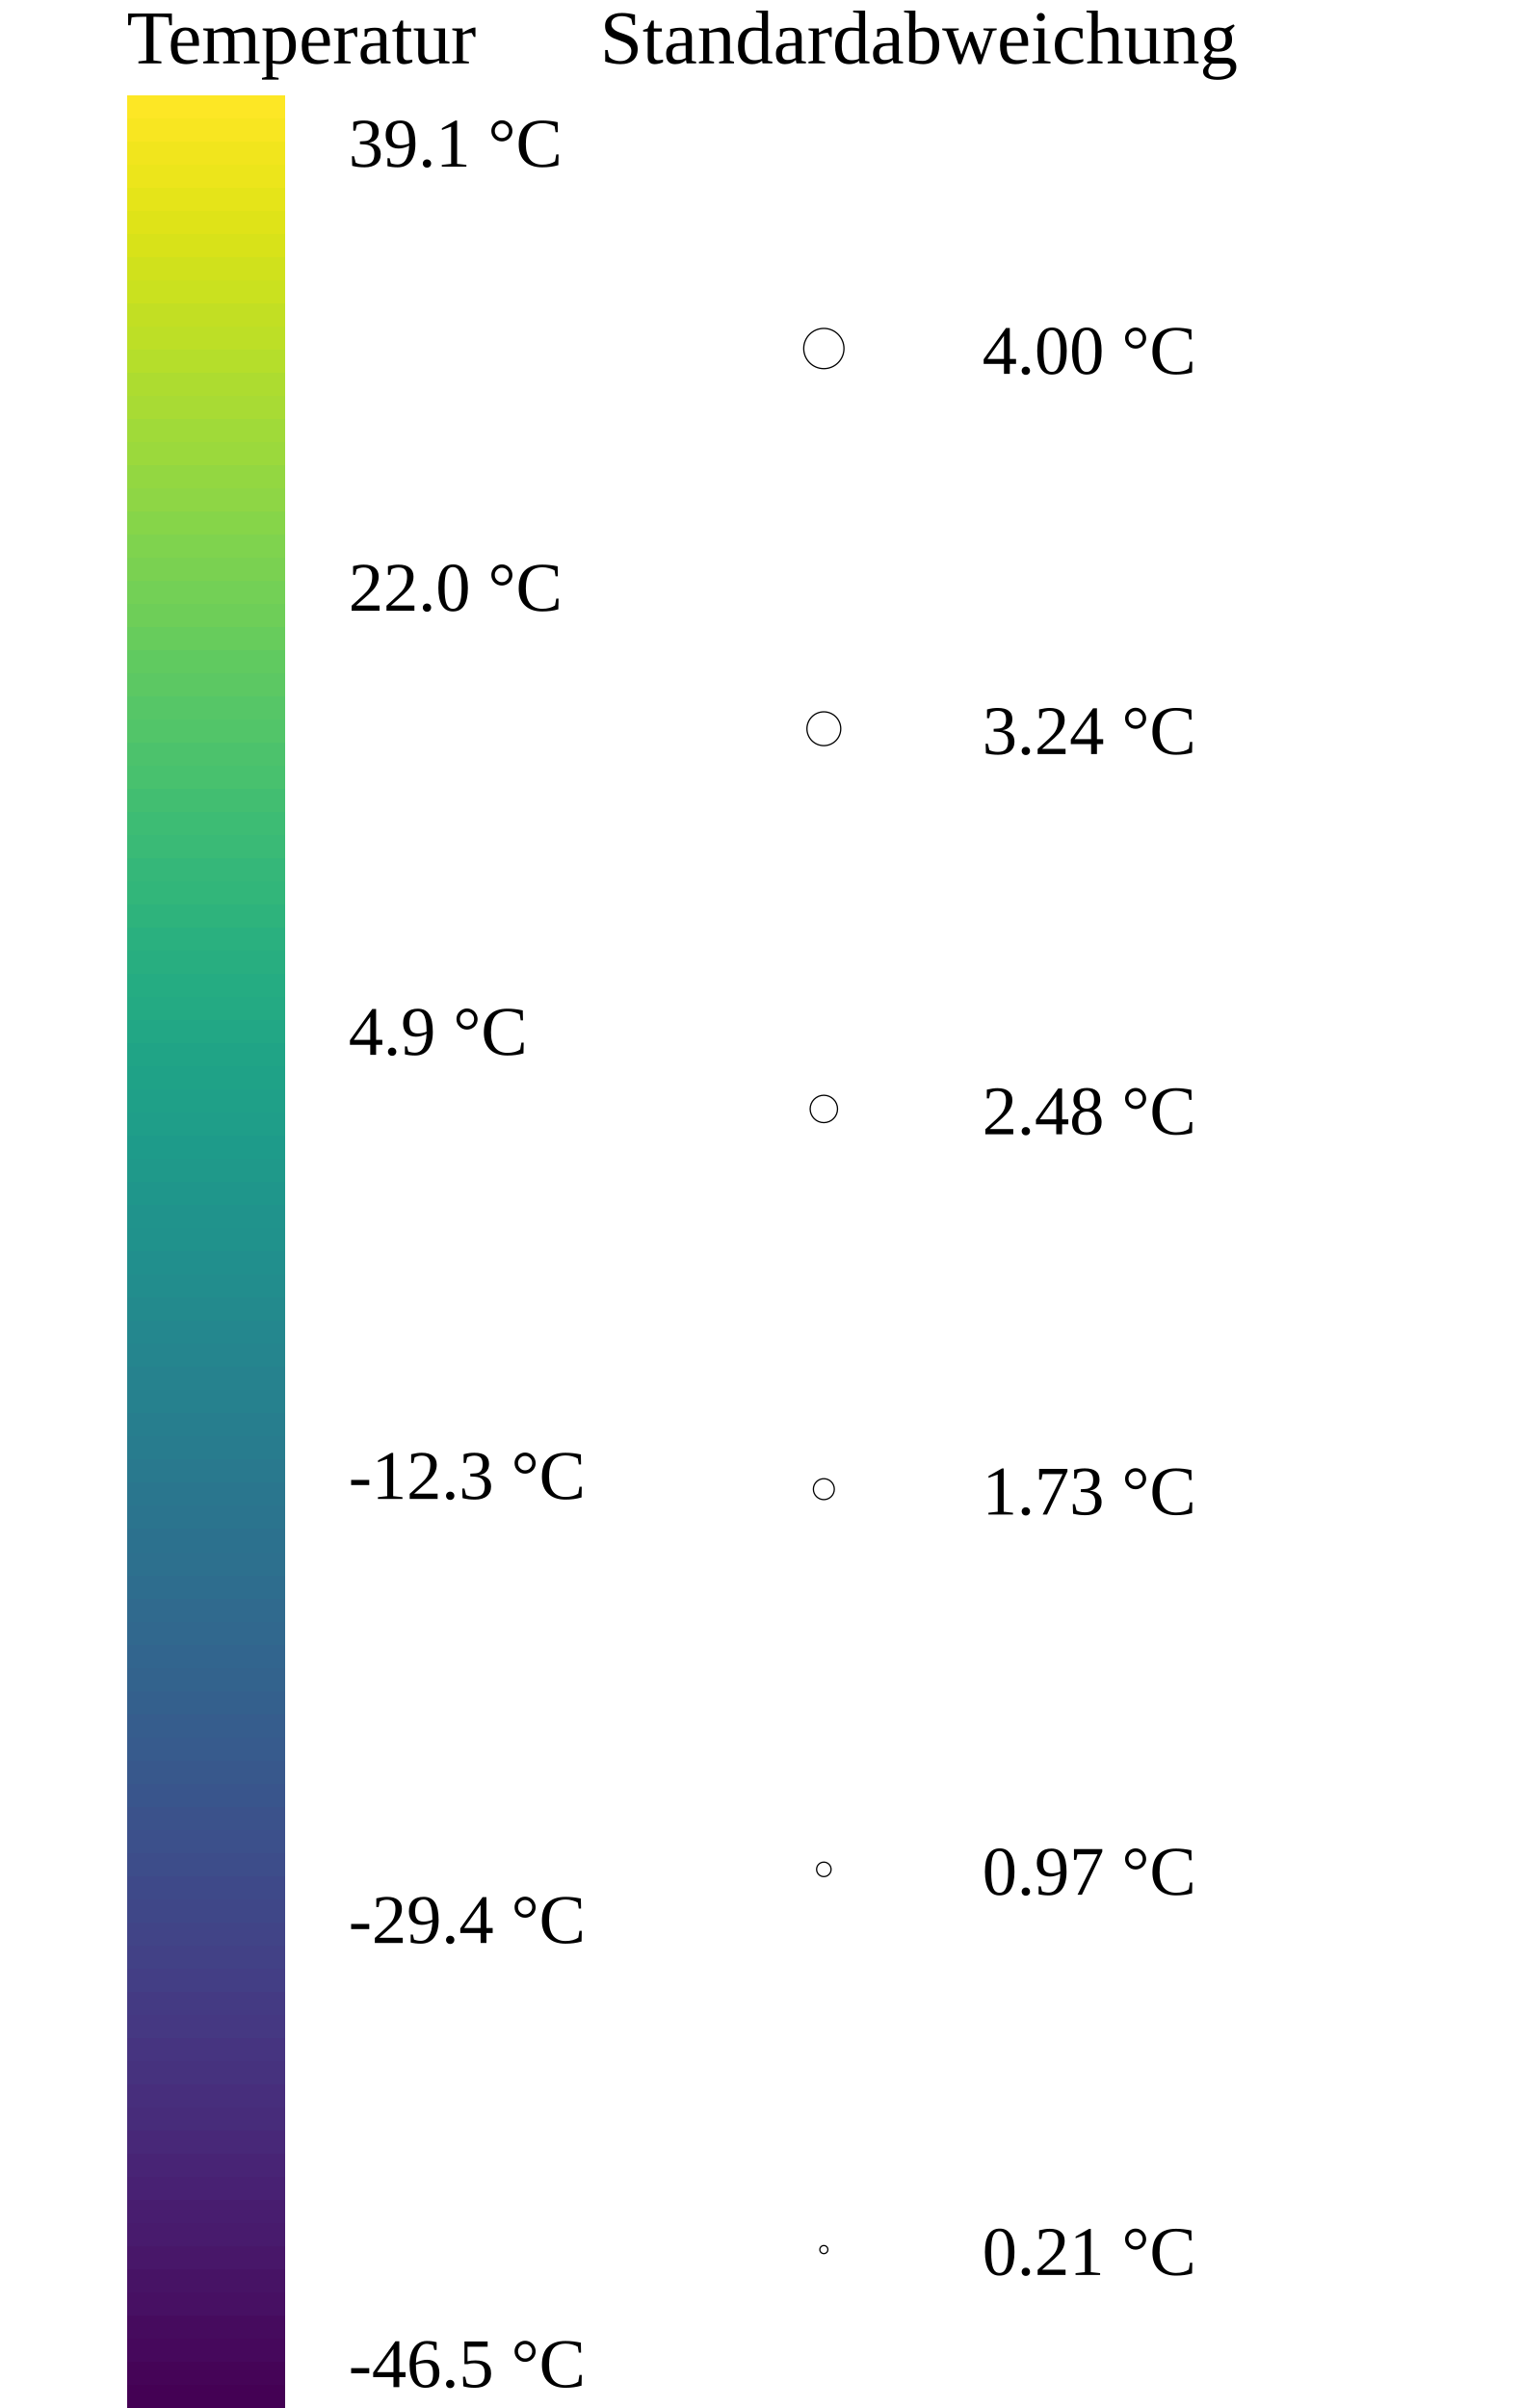
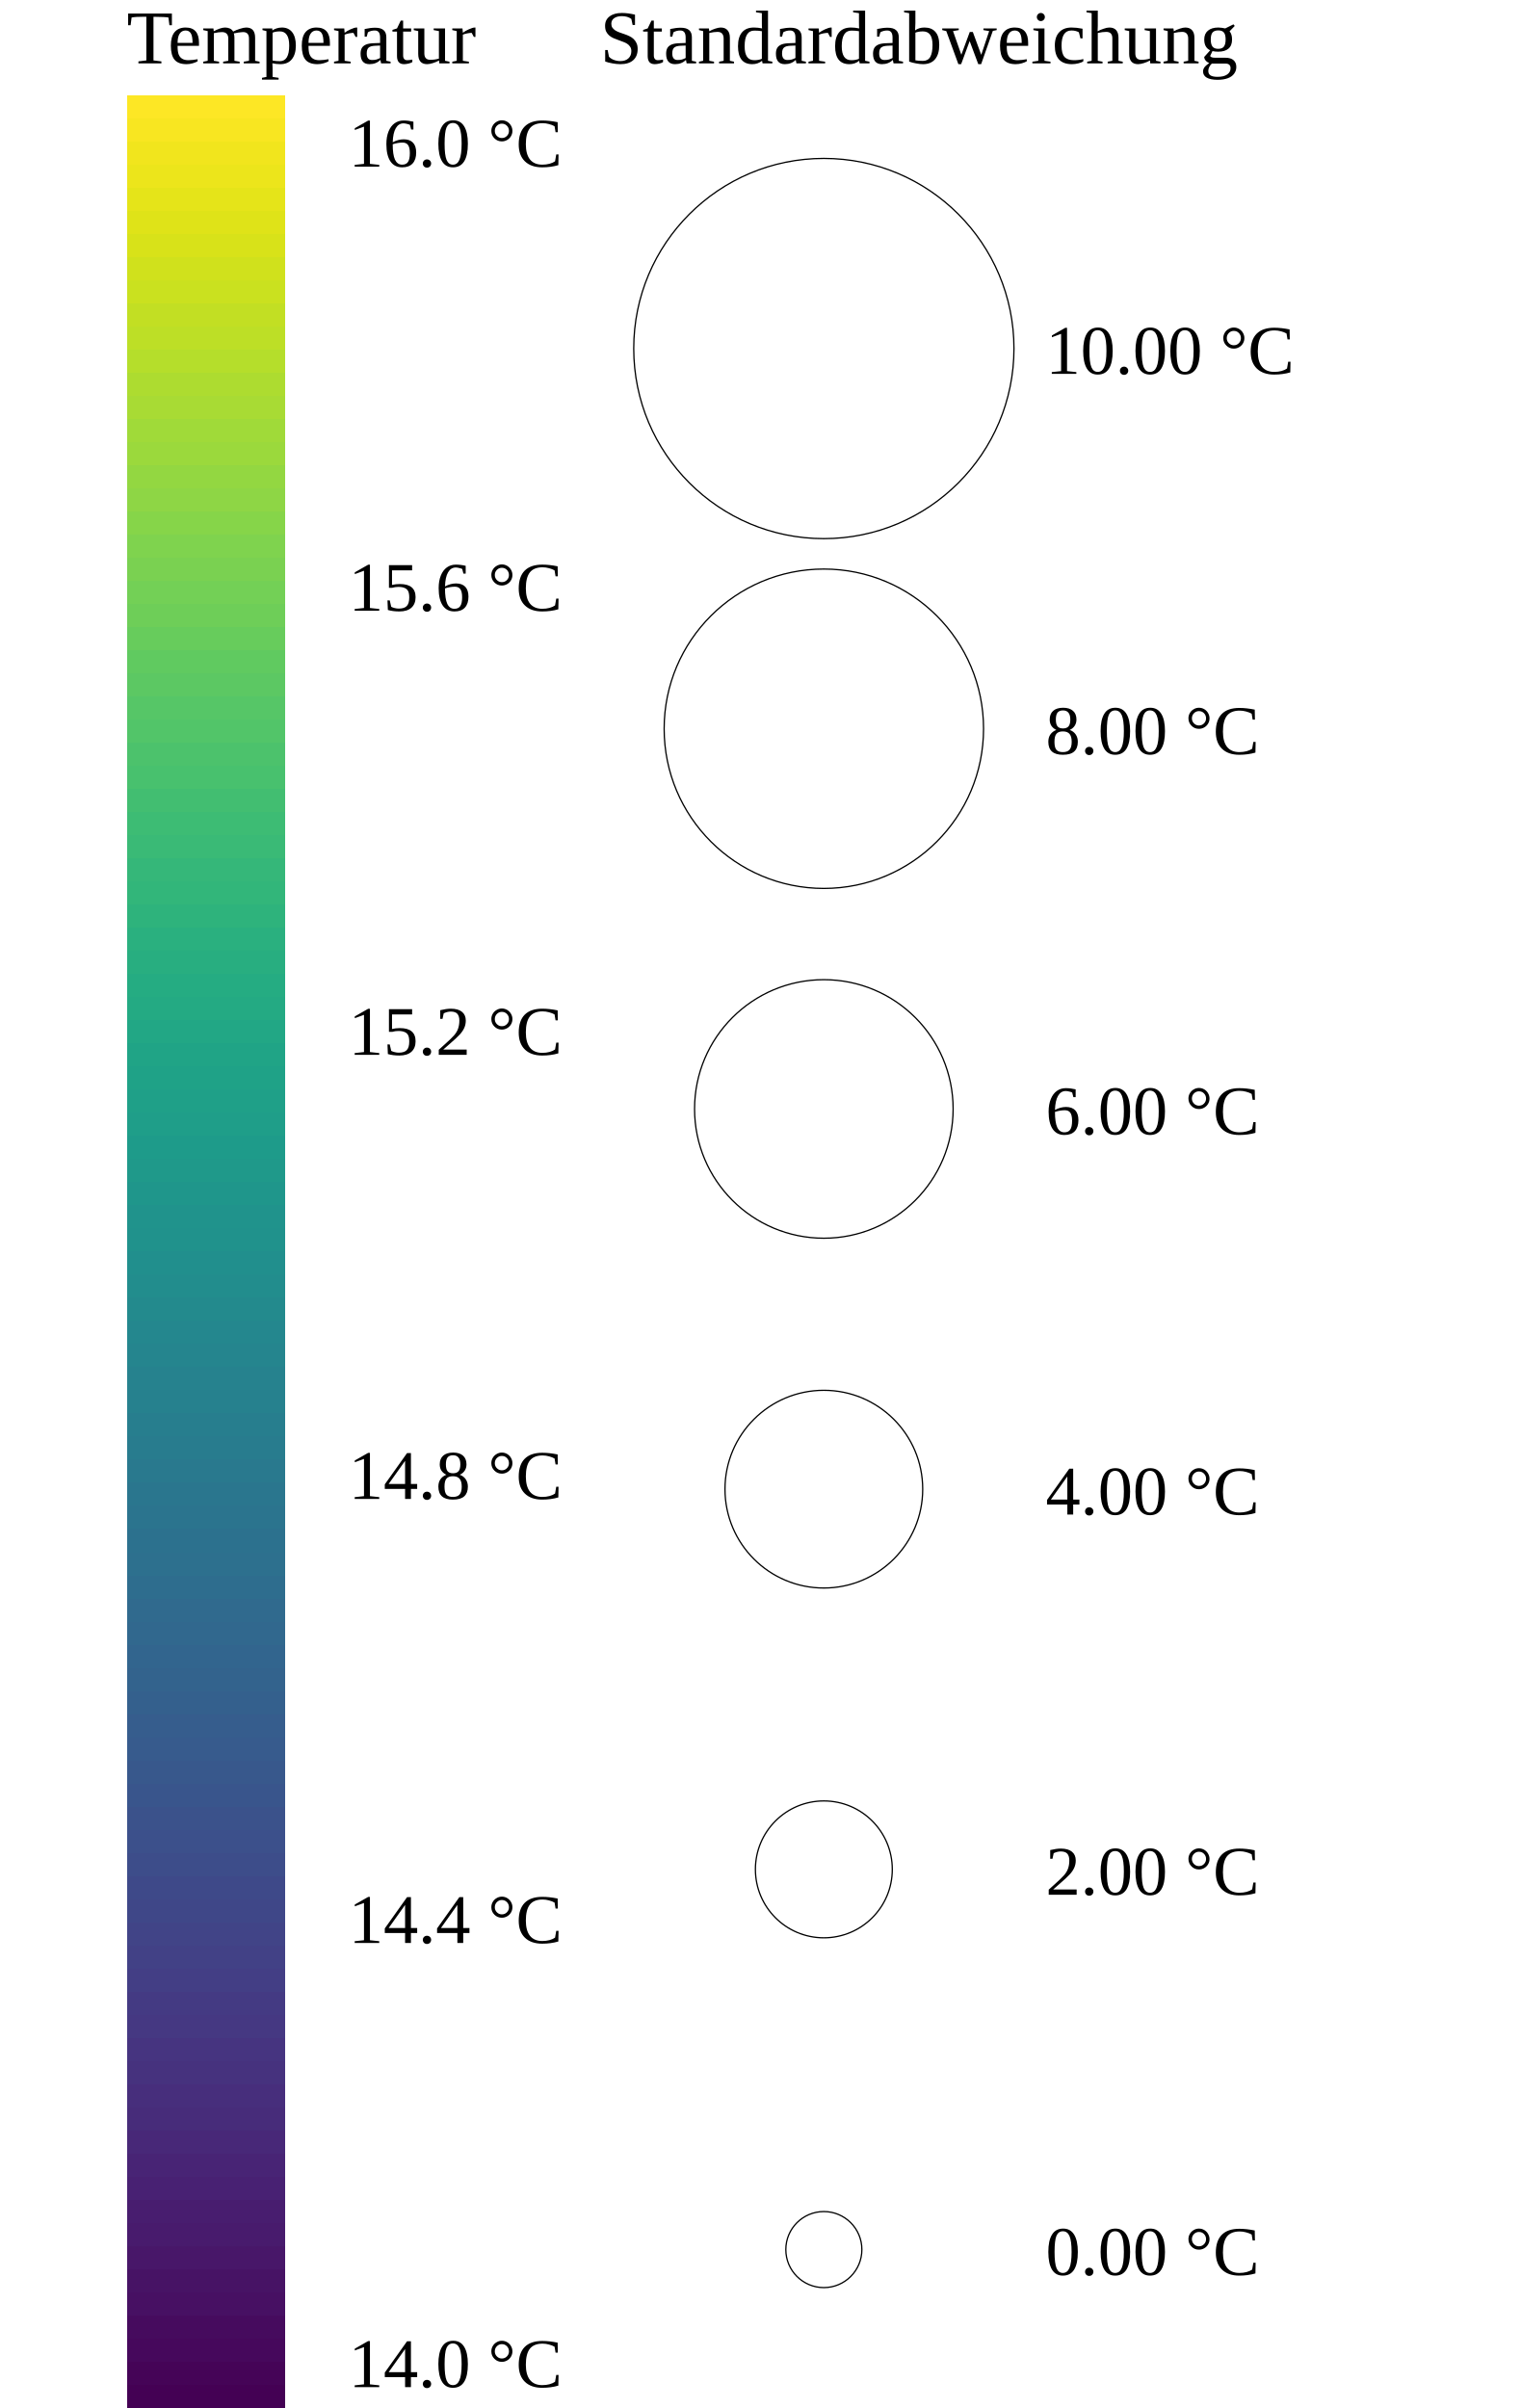
<svg xmlns="http://www.w3.org/2000/svg" width="240" height="380">
  <rect x="20" y="376.35" width="25" height="3.65" fill="#440154" shape-rendering="crispEdges" />
  <rect x="20" y="372.7" width="25" height="3.65" fill="#450457" shape-rendering="crispEdges" />
  <rect x="20" y="369.05" width="25" height="3.65" fill="#46085c" shape-rendering="crispEdges" />
  <rect x="20" y="365.4" width="25" height="3.65" fill="#460b5e" shape-rendering="crispEdges" />
  <rect x="20" y="361.75" width="25" height="3.65" fill="#471063" shape-rendering="crispEdges" />
  <rect x="20" y="358.1" width="25" height="3.65" fill="#471365" shape-rendering="crispEdges" />
  <rect x="20" y="354.45" width="25" height="3.65" fill="#481769" shape-rendering="crispEdges" />
  <rect x="20" y="350.8" width="25" height="3.65" fill="#481b6d" shape-rendering="crispEdges" />
  <rect x="20" y="347.15" width="25" height="3.65" fill="#481d6f" shape-rendering="crispEdges" />
  <rect x="20" y="343.5" width="25" height="3.65" fill="#482173" shape-rendering="crispEdges" />
  <rect x="20" y="339.85" width="25" height="3.65" fill="#482475" shape-rendering="crispEdges" />
  <rect x="20" y="336.2" width="25" height="3.65" fill="#482878" shape-rendering="crispEdges" />
  <rect x="20" y="332.55" width="25" height="3.65" fill="#472c7a" shape-rendering="crispEdges" />
  <rect x="20" y="328.9" width="25" height="3.65" fill="#472e7c" shape-rendering="crispEdges" />
  <rect x="20" y="325.25" width="25" height="3.65" fill="#46327e" shape-rendering="crispEdges" />
  <rect x="20" y="321.6" width="25" height="3.65" fill="#463480" shape-rendering="crispEdges" />
  <rect x="20" y="317.95" width="25" height="3.65" fill="#453882" shape-rendering="crispEdges" />
  <rect x="20" y="314.3" width="25" height="3.65" fill="#443a83" shape-rendering="crispEdges" />
  <rect x="20" y="310.65" width="25" height="3.65" fill="#433e85" shape-rendering="crispEdges" />
  <rect x="20" y="307" width="25" height="3.65" fill="#424186" shape-rendering="crispEdges" />
  <rect x="20" y="303.35" width="25" height="3.65" fill="#414487" shape-rendering="crispEdges" />
  <rect x="20" y="299.7" width="25" height="3.65" fill="#3f4788" shape-rendering="crispEdges" />
  <rect x="20" y="296.05" width="25" height="3.65" fill="#3e4989" shape-rendering="crispEdges" />
  <rect x="20" y="292.4" width="25" height="3.65" fill="#3d4d8a" shape-rendering="crispEdges" />
  <rect x="20" y="288.75" width="25" height="3.65" fill="#3c508b" shape-rendering="crispEdges" />
  <rect x="20" y="285.1" width="25" height="3.65" fill="#3b528b" shape-rendering="crispEdges" />
  <rect x="20" y="281.45" width="25" height="3.65" fill="#39558c" shape-rendering="crispEdges" />
  <rect x="20" y="277.8" width="25" height="3.65" fill="#38588c" shape-rendering="crispEdges" />
  <rect x="20" y="274.15" width="25" height="3.65" fill="#375b8d" shape-rendering="crispEdges" />
  <rect x="20" y="270.5" width="25" height="3.65" fill="#365d8d" shape-rendering="crispEdges" />
  <rect x="20" y="266.85" width="25" height="3.65" fill="#34608d" shape-rendering="crispEdges" />
  <rect x="20" y="263.2" width="25" height="3.65" fill="#33638d" shape-rendering="crispEdges" />
  <rect x="20" y="259.55" width="25" height="3.65" fill="#32658e" shape-rendering="crispEdges" />
  <rect x="20" y="255.9" width="25" height="3.65" fill="#31688e" shape-rendering="crispEdges" />
  <rect x="20" y="252.25" width="25" height="3.65" fill="#306a8e" shape-rendering="crispEdges" />
  <rect x="20" y="248.6" width="25" height="3.65" fill="#2e6d8e" shape-rendering="crispEdges" />
  <rect x="20" y="244.95" width="25" height="3.65" fill="#2d708e" shape-rendering="crispEdges" />
  <rect x="20" y="241.3" width="25" height="3.65" fill="#2c718e" shape-rendering="crispEdges" />
  <rect x="20" y="237.65" width="25" height="3.65" fill="#2b748e" shape-rendering="crispEdges" />
  <rect x="20" y="234" width="25" height="3.65" fill="#2a768e" shape-rendering="crispEdges" />
  <rect x="20" y="230.35" width="25" height="3.65" fill="#29798e" shape-rendering="crispEdges" />
  <rect x="20" y="226.7" width="25" height="3.65" fill="#287c8e" shape-rendering="crispEdges" />
  <rect x="20" y="223.05" width="25" height="3.65" fill="#277e8e" shape-rendering="crispEdges" />
  <rect x="20" y="219.4" width="25" height="3.65" fill="#26818e" shape-rendering="crispEdges" />
  <rect x="20" y="215.75" width="25" height="3.65" fill="#26828e" shape-rendering="crispEdges" />
  <rect x="20" y="212.1" width="25" height="3.65" fill="#25858e" shape-rendering="crispEdges" />
  <rect x="20" y="208.45" width="25" height="3.65" fill="#24878e" shape-rendering="crispEdges" />
  <rect x="20" y="204.8" width="25" height="3.65" fill="#238a8d" shape-rendering="crispEdges" />
  <rect x="20" y="201.15" width="25" height="3.65" fill="#228d8d" shape-rendering="crispEdges" />
  <rect x="20" y="197.5" width="25" height="3.65" fill="#218f8d" shape-rendering="crispEdges" />
  <rect x="20" y="193.85" width="25" height="3.65" fill="#20928c" shape-rendering="crispEdges" />
  <rect x="20" y="190.2" width="25" height="3.65" fill="#20938c" shape-rendering="crispEdges" />
  <rect x="20" y="186.55" width="25" height="3.65" fill="#1f968b" shape-rendering="crispEdges" />
  <rect x="20" y="182.9" width="25" height="3.65" fill="#1f998a" shape-rendering="crispEdges" />
  <rect x="20" y="179.25" width="25" height="3.65" fill="#1e9b8a" shape-rendering="crispEdges" />
  <rect x="20" y="175.6" width="25" height="3.65" fill="#1f9e89" shape-rendering="crispEdges" />
  <rect x="20" y="171.95" width="25" height="3.65" fill="#1fa088" shape-rendering="crispEdges" />
  <rect x="20" y="168.3" width="25" height="3.65" fill="#1fa287" shape-rendering="crispEdges" />
  <rect x="20" y="164.65" width="25" height="3.65" fill="#20a486" shape-rendering="crispEdges" />
  <rect x="20" y="161" width="25" height="3.65" fill="#22a785" shape-rendering="crispEdges" />
  <rect x="20" y="157.35" width="25" height="3.65" fill="#24aa83" shape-rendering="crispEdges" />
  <rect x="20" y="153.7" width="25" height="3.65" fill="#25ac82" shape-rendering="crispEdges" />
  <rect x="20" y="150.05" width="25" height="3.65" fill="#28ae80" shape-rendering="crispEdges" />
  <rect x="20" y="146.4" width="25" height="3.65" fill="#2ab07f" shape-rendering="crispEdges" />
  <rect x="20" y="142.75" width="25" height="3.65" fill="#2eb37c" shape-rendering="crispEdges" />
  <rect x="20" y="139.1" width="25" height="3.65" fill="#32b67a" shape-rendering="crispEdges" />
  <rect x="20" y="135.45" width="25" height="3.65" fill="#35b779" shape-rendering="crispEdges" />
  <rect x="20" y="131.8" width="25" height="3.65" fill="#3aba76" shape-rendering="crispEdges" />
  <rect x="20" y="128.15" width="25" height="3.65" fill="#3dbc74" shape-rendering="crispEdges" />
  <rect x="20" y="124.5" width="25" height="3.65" fill="#42be71" shape-rendering="crispEdges" />
  <rect x="20" y="120.85" width="25" height="3.65" fill="#48c16e" shape-rendering="crispEdges" />
  <rect x="20" y="117.2" width="25" height="3.65" fill="#4cc26c" shape-rendering="crispEdges" />
  <rect x="20" y="113.55" width="25" height="3.65" fill="#52c569" shape-rendering="crispEdges" />
  <rect x="20" y="109.9" width="25" height="3.65" fill="#56c667" shape-rendering="crispEdges" />
  <rect x="20" y="106.25" width="25" height="3.65" fill="#5cc863" shape-rendering="crispEdges" />
  <rect x="20" y="102.6" width="25" height="3.65" fill="#60ca60" shape-rendering="crispEdges" />
  <rect x="20" y="98.95" width="25" height="3.65" fill="#67cc5c" shape-rendering="crispEdges" />
  <rect x="20" y="95.3" width="25" height="3.65" fill="#6ece58" shape-rendering="crispEdges" />
  <rect x="20" y="91.65" width="25" height="3.65" fill="#73d056" shape-rendering="crispEdges" />
  <rect x="20" y="88" width="25" height="3.65" fill="#7ad151" shape-rendering="crispEdges" />
  <rect x="20" y="84.35" width="25" height="3.65" fill="#7fd34e" shape-rendering="crispEdges" />
  <rect x="20" y="80.7" width="25" height="3.65" fill="#86d549" shape-rendering="crispEdges" />
  <rect x="20" y="77.05" width="25" height="3.65" fill="#8ed645" shape-rendering="crispEdges" />
  <rect x="20" y="73.4" width="25" height="3.65" fill="#93d741" shape-rendering="crispEdges" />
  <rect x="20" y="69.75" width="25" height="3.65" fill="#9bd93c" shape-rendering="crispEdges" />
  <rect x="20" y="66.1" width="25" height="3.65" fill="#a0da39" shape-rendering="crispEdges" />
  <rect x="20" y="62.45" width="25" height="3.65" fill="#a8db34" shape-rendering="crispEdges" />
  <rect x="20" y="58.8" width="25" height="3.65" fill="#addc30" shape-rendering="crispEdges" />
  <rect x="20" y="55.15" width="25" height="3.65" fill="#b5de2b" shape-rendering="crispEdges" />
  <rect x="20" y="51.5" width="25" height="3.65" fill="#bddf26" shape-rendering="crispEdges" />
  <rect x="20" y="47.85" width="25" height="3.65" fill="#c2df23" shape-rendering="crispEdges" />
  <rect x="20" y="44.2" width="25" height="3.65" fill="#cae11f" shape-rendering="crispEdges" />
  <rect x="20" y="40.55" width="25" height="3.65" fill="#d0e11c" shape-rendering="crispEdges" />
  <rect x="20" y="36.9" width="25" height="3.65" fill="#d8e219" shape-rendering="crispEdges" />
  <rect x="20" y="33.25" width="25" height="3.65" fill="#dfe318" shape-rendering="crispEdges" />
  <rect x="20" y="29.6" width="25" height="3.65" fill="#e5e419" shape-rendering="crispEdges" />
  <rect x="20" y="25.95" width="25" height="3.65" fill="#ece51b" shape-rendering="crispEdges" />
  <rect x="20" y="22.3" width="25" height="3.65" fill="#f1e51d" shape-rendering="crispEdges" />
  <rect x="20" y="18.65" width="25" height="3.65" fill="#f8e621" shape-rendering="crispEdges" />
  <rect x="20" y="15" width="25" height="3.65" fill="#fde725" shape-rendering="crispEdges" />
-   <text x="55" y="376.7" font-size="11">-46.5 °C</text>
-   <text x="55" y="306.62" font-size="11">-29.4 °C</text>
-   <text x="55" y="236.54" font-size="11">-12.3 °C</text>
-   <text x="55" y="166.46" font-size="11">4.9 °C</text>
-   <text x="55" y="96.38" font-size="11">22.0 °C</text>
-   <text x="55" y="26.3" font-size="11">39.1 °C</text>
+   <text x="55" y="376.7" font-size="11">14.0 °C</text>
+   <text x="55" y="306.62" font-size="11">14.4 °C</text>
+   <text x="55" y="236.54" font-size="11">14.8 °C</text>
+   <text x="55" y="166.46" font-size="11">15.2 °C</text>
+   <text x="55" y="96.38" font-size="11">15.6 °C</text>
+   <text x="55" y="26.3" font-size="11">16.0 °C</text>
  <text x="20" y="10" font-size="12">Temperatur</text>
  <g transform="translate(130,55)">
-     <circle r="3.175" fill="none" stroke="black" stroke-width="0.2" />
+     <circle r="30" fill="none" stroke="black" stroke-width="0.2" />
  </g>
-   <text x="155" y="59" font-size="11">4.00 °C</text>
+   <text x="165" y="59" font-size="11">10.00 °C</text>
  <g transform="translate(130,115)">
-     <circle r="2.667" fill="none" stroke="black" stroke-width="0.2" />
+     <circle r="25.2" fill="none" stroke="black" stroke-width="0.2" />
  </g>
-   <text x="155" y="119" font-size="11">3.24 °C</text>
+   <text x="165" y="119" font-size="11">8.00 °C</text>
  <g transform="translate(130,175)">
-     <circle r="2.159" fill="none" stroke="black" stroke-width="0.2" />
+     <circle r="20.4" fill="none" stroke="black" stroke-width="0.2" />
  </g>
-   <text x="155" y="179" font-size="11">2.48 °C</text>
+   <text x="165" y="179" font-size="11">6.00 °C</text>
  <g transform="translate(130,235)">
-     <circle r="1.651" fill="none" stroke="black" stroke-width="0.2" />
+     <circle r="15.6" fill="none" stroke="black" stroke-width="0.2" />
  </g>
-   <text x="155" y="239" font-size="11">1.73 °C</text>
+   <text x="165" y="239" font-size="11">4.00 °C</text>
  <g transform="translate(130,295)">
-     <circle r="1.143" fill="none" stroke="black" stroke-width="0.2" />
+     <circle r="10.8" fill="none" stroke="black" stroke-width="0.2" />
  </g>
-   <text x="155" y="299" font-size="11">0.97 °C</text>
+   <text x="165" y="299" font-size="11">2.00 °C</text>
  <g transform="translate(130,355)">
-     <circle r="0.635" fill="none" stroke="black" stroke-width="0.2" />
+     <circle r="6" fill="none" stroke="black" stroke-width="0.2" />
  </g>
-   <text x="155" y="359" font-size="11">0.21 °C</text>
+   <text x="165" y="359" font-size="11">0.00 °C</text>
  <text x="145" y="10" text-anchor="middle" font-size="12">Standardabweichung</text>
</svg>
